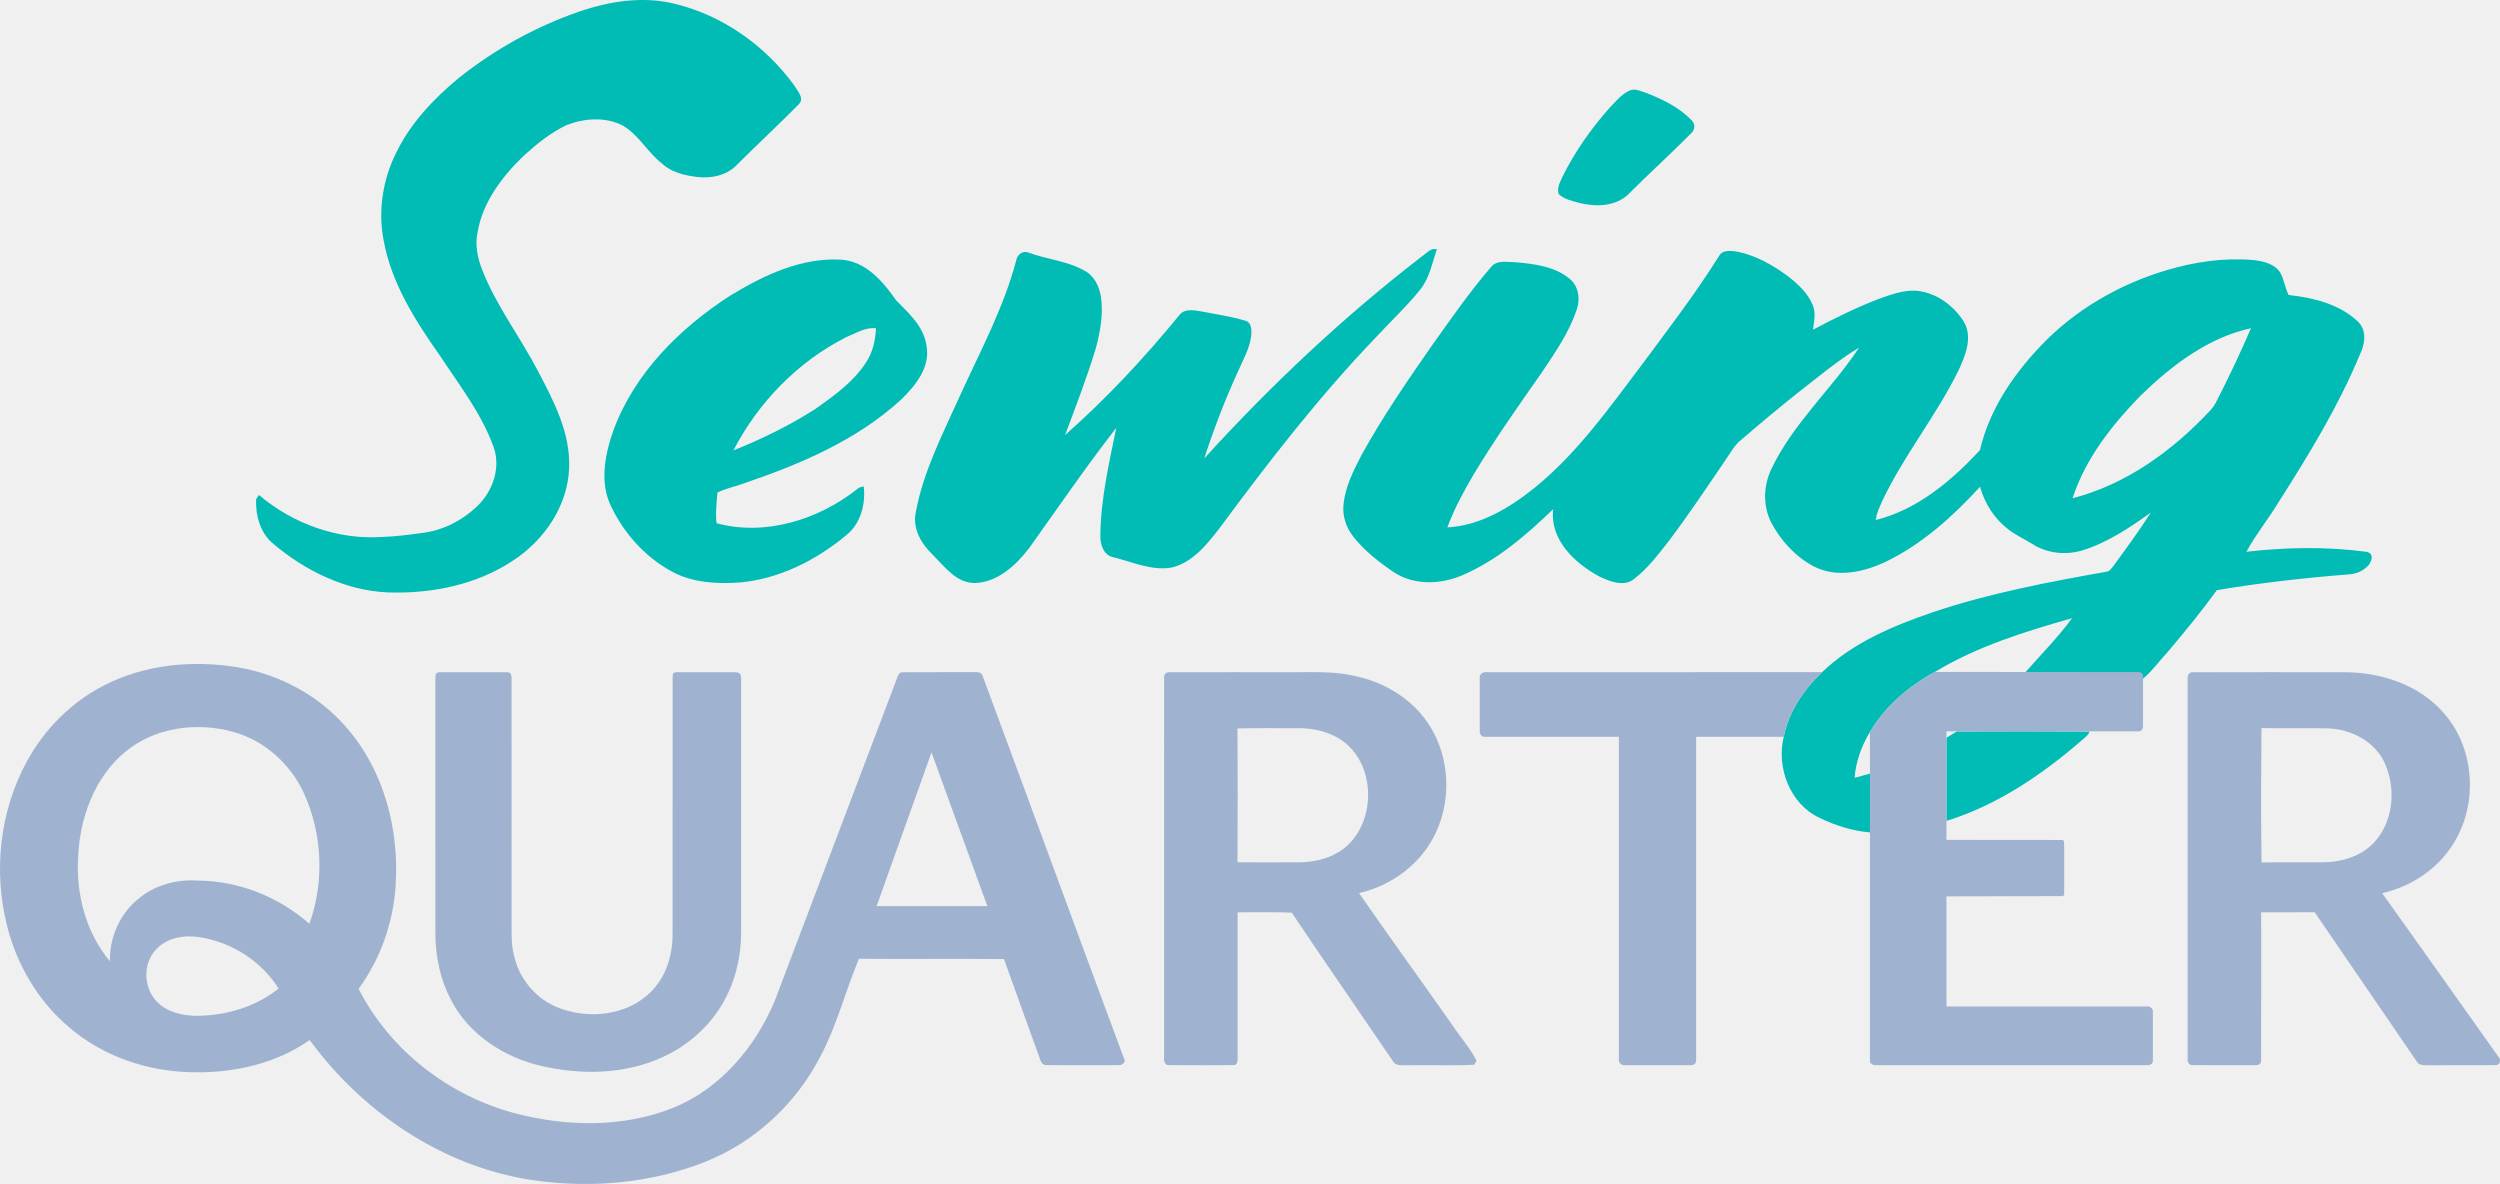
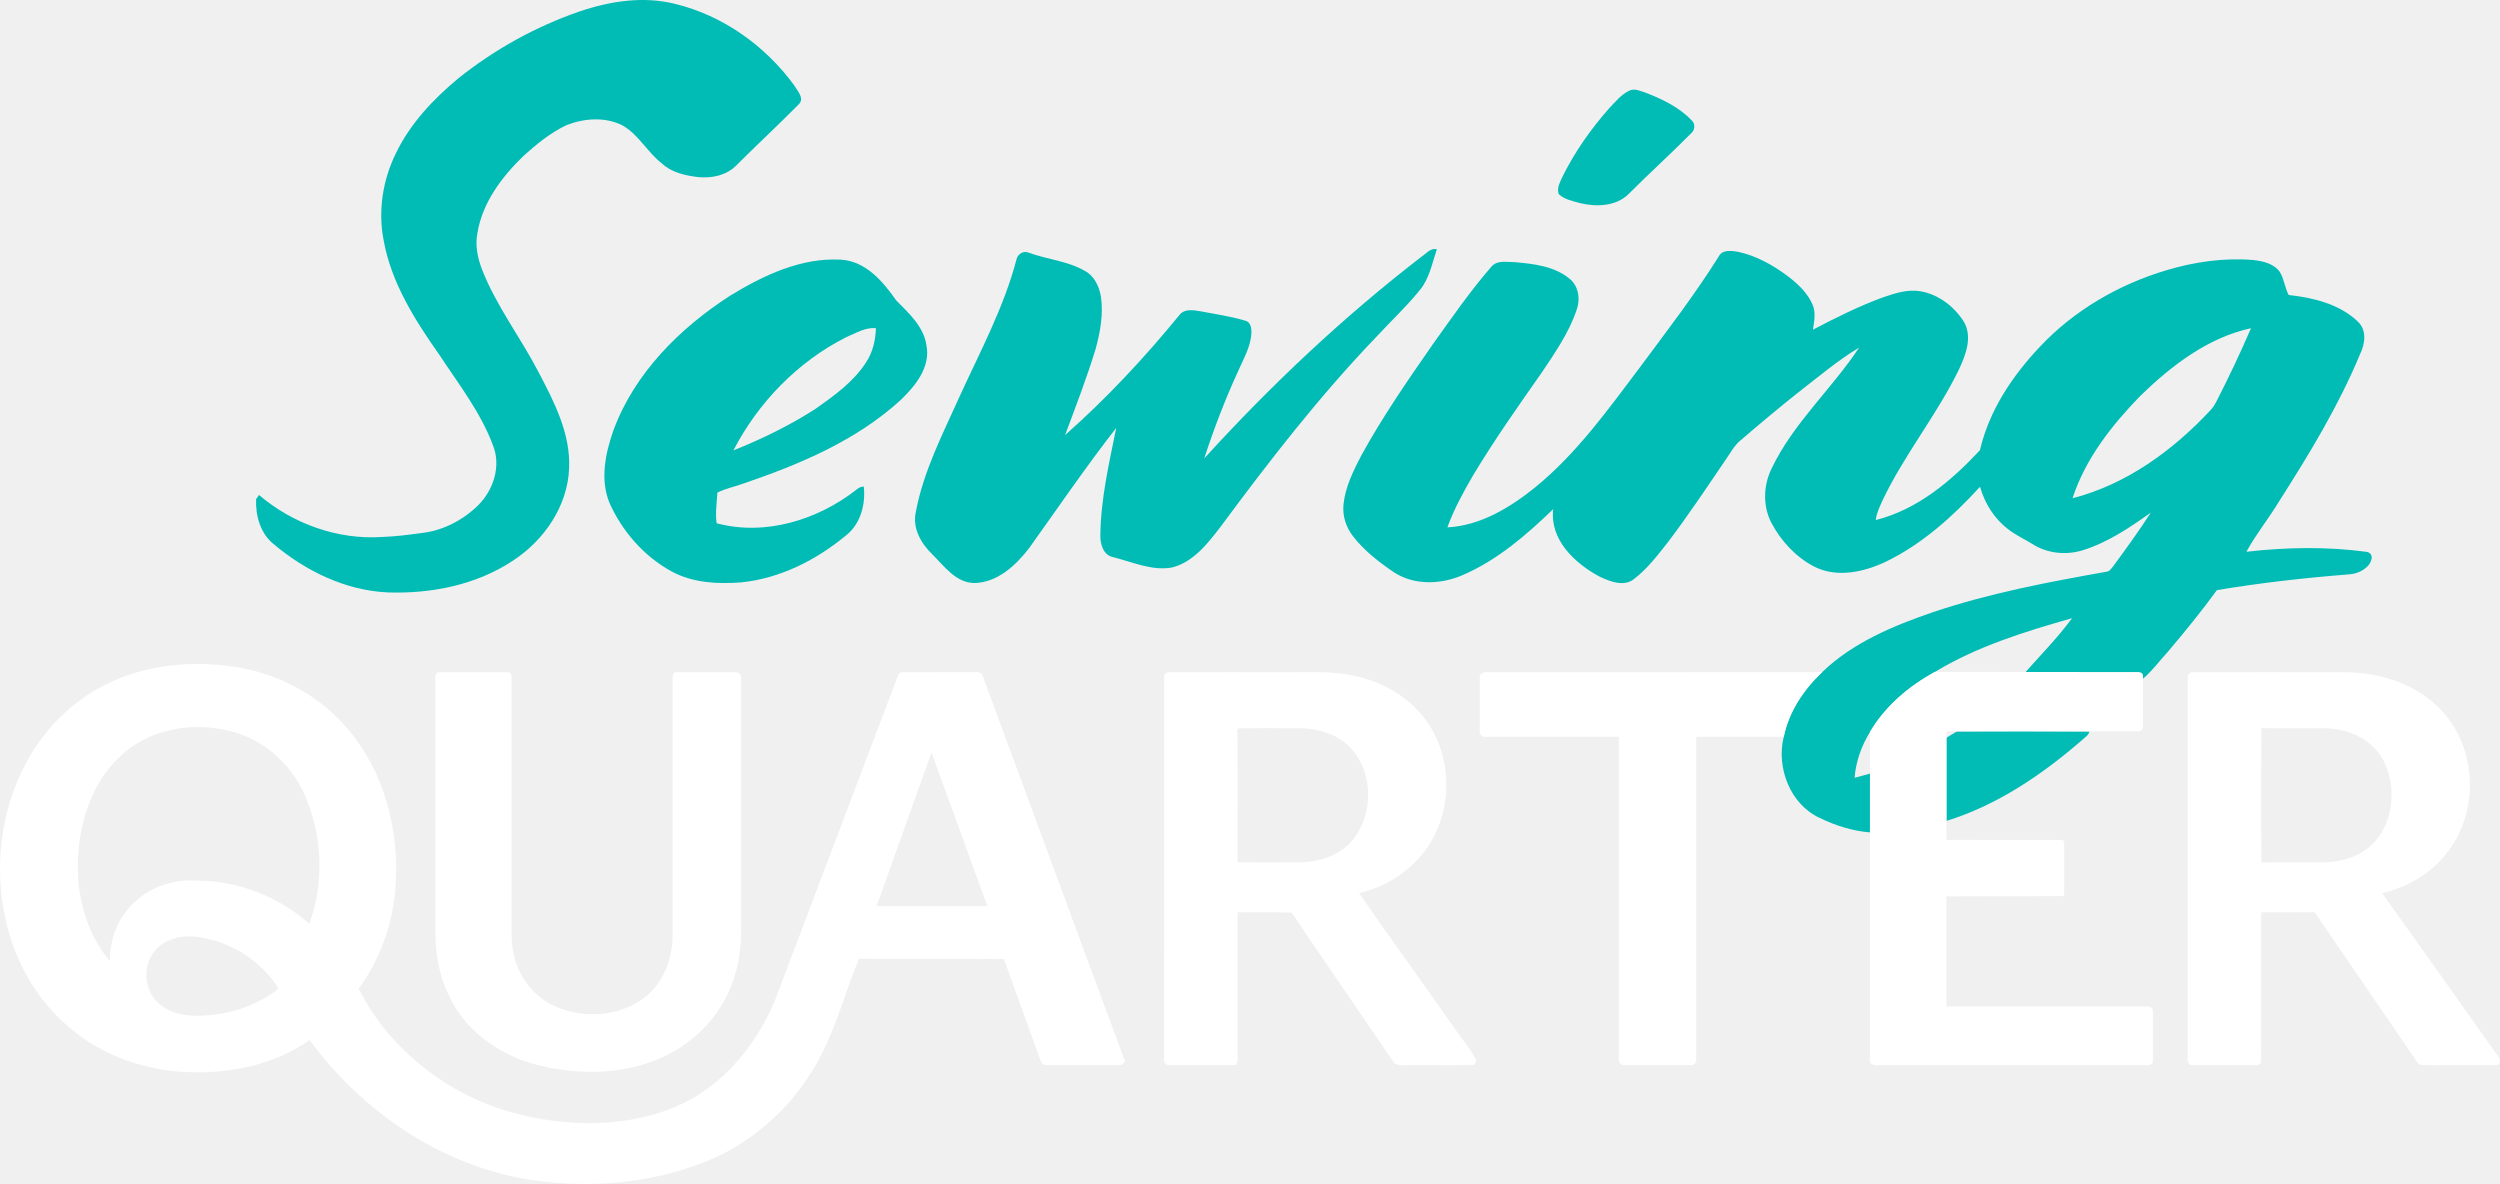
<svg xmlns="http://www.w3.org/2000/svg" id="svg29" width="975.22pt" height="461.85pt" version="1.1" viewBox="0 0 975.22 461.85">
  <g id="#01bcb5ff" transform="translate(-13.811 -13.257)" fill="#01bcb5">
    <path id="path3" d="m239.68 17.8c11.97-4.11 25.1-6.16 37.55-3.01 18.55 4.52 35.09 16.29 46.3 31.65 1.29 2.23 4.38 5.25 1.74 7.63-7.96 8.08-16.32 15.77-24.32 23.8-3.88 3.86-9.6 5.02-14.89 4.46-4.98-0.61-10.27-1.76-14.05-5.31-5.64-4.37-9.02-11.18-15.29-14.79-6.76-3.48-14.91-2.87-21.84-0.2-6.28 2.97-11.73 7.41-16.85 12.04-8.45 8.17-16.02 18.16-17.97 30.04-0.96 4.74 0.03 9.61 1.71 14.07 5.53 14.3 15 26.54 22.03 40.06 6.15 11.71 12.67 24.21 12.01 37.84-0.62 14.66-9.72 27.88-21.77 35.79-14.33 9.56-31.98 13.07-49.01 12.48-16.53-0.76-32.07-8.39-44.57-18.92-5.12-4.16-7-11.08-6.75-17.44 0.28-0.41 0.84-1.24 1.13-1.65 13.2 11.25 30.77 17.58 48.16 16.37 5.07-0.17 10.1-0.82 15.12-1.51 8.36-0.88 16.25-4.99 22.21-10.84 5.96-5.91 9-15.23 5.83-23.27-4.8-12.95-13.42-23.97-20.95-35.4-9.52-13.54-18.71-28-21.72-44.55-2.28-11.47-0.41-23.56 4.72-34.02 5.6-11.65 14.65-21.25 24.52-29.41 14.04-11.2 29.98-20.03 46.95-25.91z" />
    <path id="path5" d="m649.47 48.59c1.97-0.92 4.08 0.11 5.98 0.72 6.68 2.53 13.37 5.74 18.36 10.99 1.43 1.36 1.15 3.8-0.35 5-7.99 8.08-16.44 15.69-24.45 23.74-4.99 4.78-12.59 4.98-18.94 3.43-2.84-0.81-5.98-1.39-8.2-3.47-0.88-2.33 0.47-4.64 1.4-6.71 4.78-9.73 11.1-18.67 18.25-26.8 2.45-2.49 4.69-5.43 7.95-6.9z" />
    <path id="path7" d="m568.4 113.33c1.84-1.18 3.42-3.47 5.91-2.84-1.87 5.5-2.91 11.55-6.78 16.09-5.18 6.41-11.24 12.02-16.81 18.07-22.18 23.11-41.84 48.47-60.86 74.21-5 6.48-10.57 13.7-18.91 15.78-7.82 1.39-15.43-2.18-22.9-4.03-3.91-0.8-5.12-5.18-5-8.65 0.16-14.14 3.4-28 6.2-41.8-11.87 15.24-22.76 31.2-33.98 46.9-5.16 6.73-12.34 13.4-21.29 13.63-7.23-0.02-11.79-6.54-16.44-11.15-4.44-4.25-7.9-10.26-6.47-16.61 2.95-15.8 10.43-30.25 16.97-44.79 8.05-17.66 17.4-34.95 22.33-53.83 0.52-1.96 2.65-3.36 4.64-2.52 7.26 2.68 15.27 3.24 22.05 7.17 3.71 2.01 5.61 6.19 6.24 10.21 0.94 6.75-0.3 13.58-2.06 20.09-3.49 11.42-7.78 22.56-11.96 33.72 16.22-14.32 31.03-30.23 44.72-46.97 2.01-2.44 5.44-1.74 8.16-1.32 5.81 1.14 11.71 1.94 17.4 3.66 2.05 0.44 2.49 2.86 2.41 4.63-0.17 5.4-3.05 10.14-5.14 14.97-5.1 11.1-9.48 22.52-13.26 34.13 26-28.56 54.23-55.16 84.83-78.75z" />
    <path id="path9" d="m684.25 113.34c1.42-2.88 5.06-2.26 7.66-1.84 7.03 1.54 13.46 5.14 19.2 9.41 3.97 3.03 7.85 6.59 9.81 11.29 1.31 3.1 0.55 6.48 0.1 9.67 8.8-4.64 17.73-9.08 27.07-12.53 4.78-1.63 9.83-3.38 14.95-2.44 6.87 1.18 12.87 5.78 16.64 11.52 3.85 6.1 0.89 13.43-1.88 19.33-8.7 17.74-21.39 33.2-29.82 51.09-1 2.36-2.21 4.7-2.46 7.28 16.23-4.06 29.48-15.26 40.64-27.24 3.57-15.43 12.62-28.98 23.38-40.35 13.38-14.26 30.87-24.37 49.55-29.91 10.92-3.25 22.43-4.9 33.83-3.92 3.81 0.46 8.2 1.44 10.4 4.93 1.52 2.73 1.83 5.93 3.27 8.7 9.53 1.03 19.69 3.49 26.85 10.24 3.82 3.45 2.95 8.93 0.9 13.08-8.38 20.13-19.79 38.83-31.48 57.18-4.03 6.69-9.04 12.81-12.75 19.66 15.51-1.77 31.31-2.05 46.82 0.02 1.599 0.261 2.17 1.403 2.04 2.551-0.499 2.486-1.906 3.463-3.443 4.561-1.478 0.966-3.277 1.475-5.047 1.667-17.37 1.35-34.71 3.3-51.89 6.17-6 8.29-12.49 16.21-19.09 24.01-3.27 3.51-6.07 7.46-9.74 10.56-0.13-0.6-19.796 0.038-19.926-0.562-15.09-0.42-10.794-1.848-25.884-2.038 6.12-6.94 12.67-13.54 18.14-21.02-18.41 5.23-37.01 10.97-53.47 20.95-10.18 5.54-19.48 13.39-25.37 23.48-3.31 5.38-5.51 11.52-5.98 17.84 2.02-0.57 4.04-1.13 6.07-1.67 0.01 7.66 0.02 15.32 0 22.97-6.86-0.56-13.54-2.66-19.7-5.67-11.55-5.31-16.98-19.66-14.01-31.65 1.99-9.8 7.8-18.44 14.99-25.22 12.01-11.55 27.71-18.06 43.24-23.39 22.01-7.41 44.89-11.72 67.71-15.78 1.22-0.11 1.86-1.28 2.57-2.12 5.04-6.88 10.07-13.77 14.69-20.94-8.28 5.9-16.87 11.7-26.68 14.73-6.51 2-13.88 1.19-19.62-2.52-3.06-1.94-6.42-3.39-9.26-5.65-5.46-4.08-9.23-10.12-11.08-16.62-10.6 11.57-22.56 22.37-36.79 29.25-8.57 4.06-19.11 6.38-27.96 1.85-7.13-3.73-12.86-9.94-16.61-17-3.46-6.61-3.17-14.74 0.12-21.35 8.46-17.65 23.4-30.89 34.07-47.05-8.42 5.06-15.94 11.49-23.71 17.48-7.59 6.03-15.03 12.26-22.38 18.57-2.65 2.12-4.19 5.2-6.11 7.93-7.27 10.67-14.43 21.44-22.23 31.74-4.09 5.18-8.13 10.56-13.42 14.6-3.96 3.1-9.38 0.91-13.38-0.98-9.64-5.15-19.49-14.36-18.1-26.32-10.48 10.11-21.77 19.89-35.27 25.71-8.48 3.7-18.86 4.11-26.83-1.06-5.87-4-11.63-8.42-15.99-14.09-2.74-3.5-4.18-8-3.7-12.45 0.7-6.81 3.82-13.03 6.93-19.03 8.26-15.06 18.05-29.22 27.84-43.31 7.34-10.25 14.52-20.65 22.78-30.2 2.29-2.89 6.3-1.91 9.5-1.9 7.28 0.66 15.24 1.58 21.08 6.41 3.73 2.94 4.31 8.28 2.71 12.51-3.01 8.71-8.32 16.36-13.4 23.97-9.23 13.17-18.53 26.33-26.82 40.13-3.83 6.56-7.49 13.27-10.11 20.42 12.84-0.67 24.38-7.66 34.16-15.54 16.41-13.34 28.74-30.71 41.37-47.45 10.38-14.01 21.04-27.86 30.31-42.65m164.49 54.33c-11.16 11.47-21.44 24.53-26.45 39.94 21.09-5.41 39.28-18.72 53.93-34.48 0.77-0.84 1.43-1.79 1.96-2.82 4.9-9.51 9.48-19.19 13.72-29.02-16.85 3.67-31.03 14.59-43.16 26.38z" />
    <path id="path11" d="m298.6 128.61c13-7.93 27.72-14.97 43.33-14.06 9.65 0.64 16.35 8.53 21.49 15.9 4.94 5.03 10.74 10.19 11.8 17.58 1.63 8.44-4.3 15.71-9.97 21.17-17.33 15.9-39.45 25.19-61.45 32.68-3.36 1.26-6.95 1.89-10.15 3.54-0.23 3.98-0.84 7.97-0.29 11.95 18.98 5.1 39.59-1.34 54.72-13.24 0.76-0.67 1.65-1.03 2.68-1.08 0.77 6.86-1.21 14.48-6.77 18.94-11.67 9.71-25.88 16.93-41.13 18.46-9.15 0.67-18.84 0.21-27.06-4.29-10.76-5.85-19.25-15.59-24.23-26.72-3.74-9.13-1.62-19.38 1.55-28.35 8.22-22.28 25.84-39.8 45.48-52.48m45.28 16.19c-18.85 9.53-34.31 25.45-43.98 44.16 11.09-4.45 21.91-9.71 31.97-16.17 7.32-5.17 14.88-10.55 19.8-18.2 2.6-3.93 3.67-8.63 3.83-13.29-4.15-0.46-7.91 1.98-11.62 3.5z" />
    <path id="path13" d="m773.1 301.05c1.34-0.83 2.67-1.68 4.06-2.45 17.24-0.06 34.48-0.1 51.71 0.02-0.34 1.54-1.85 2.28-2.87 3.32-15.55 13.49-33.09 25.42-52.9 31.54 0.02-10.81 0.02-21.62 0-32.43z" />
  </g>
-   <g id="#172331ff" transform="translate(-13.811 -13.257)" fill="#9fb3d0">
+   <g id="#172331ff" transform="translate(-13.811 -13.257)" fill="#fff">
    <path id="path16" d="m54.64 280.5c15.77-8.05 34.22-9.8 51.56-6.99 16.57 2.7 32.27 11.1 43.15 23.98 14.41 16.79 20.29 39.68 18.77 61.49-0.95 14.34-5.93 28.38-14.41 40 12.23 24.06 35.32 41.85 61.33 48.64 20.06 5.19 42.07 5.56 61.51-2.28 18.3-7.44 31.81-23.55 39.4-41.44 15.95-42.08 31.91-84.17 47.84-126.26 0.34-1.04 0.97-2.36 2.31-2.14 9.31-0.1 18.63 0.01 27.95-0.05 1.25-0.08 2.89 0.09 3.14 1.65 18.55 50.01 36.87 100.12 55.47 150.12-0.56 1.07-1.42 1.59-2.58 1.54-9.36 0.02-18.73 0.06-28.09-0.01-1.4 0.14-2.18-1.23-2.48-2.36-4.66-13.02-9.45-25.98-14.06-39.01-18.86-0.17-37.72 0.03-56.58-0.11-5.25 12.53-8.56 25.85-14.93 37.89-9.46 18.49-25.53 33.5-44.84 41.23-21.49 8.58-45.4 10.54-68.2 7.14-34.71-5.39-65.73-26.47-86.29-54.57-13.17 9.27-29.67 12.92-45.6 12.57-17.35-0.24-34.81-6.05-48.07-17.39-12.21-10.26-20.69-24.63-24.46-40.07-5.29-21.23-2.73-44.5 7.79-63.76 6.88-12.64 17.48-23.32 30.37-29.81m7.98 26.09c-12.13 10.03-17.76 26.02-18.36 41.4-0.76 14.29 3.09 29.15 12.43 40.22-0.21-9.27 3.87-18.54 11.13-24.37 6.38-5.35 14.91-7.65 23.15-7.08 15.95 0.1 31.57 6.34 43.51 16.84 6-16.44 5.08-35.32-2.24-51.19-5.25-11.21-15.25-20.25-27.25-23.59-14.26-4.06-30.79-1.91-42.37 7.77m314.56 0.18-21.42 59.95 43.21 0.01-21.79-59.96m-302.5 76.89c-5.26 5.49-4.88 14.98 0.35 20.36 4.09 4.22 10.22 5.51 15.9 5.49 11.25-0.15 22.7-3.51 31.55-10.64-6.65-10.62-18.16-17.99-30.49-19.96-6.05-1.07-13 0.01-17.31 4.75z" />
    <path id="path18" d="m185.45 275.47h25.47c1.512 0 2.45-0.093 2.45 2.48 0.02 31.32 0.01 62.65 0.01 93.98 0.02 4.62-0.23 9.32 0.88 13.85 1.88 8.67 7.88 16.39 16.03 20.01 13.18 5.93 31.05 3.54 39.96-8.59 4.1-5.49 5.89-12.43 5.93-19.21 0.02-33.32-0.01-66.63 0.01-99.95 0-2.197 0.158-2.57 1.93-2.57 7.401 0.01 15.168-8e-3 22.442 0 2.005 0 2.368 1.059 2.368 2.57-0.04 31.97 0 66.93-0.02 98.91 0 8.15-1.62 16.36-5.11 23.75-5.07 10.96-14.29 19.77-25.23 24.79-14.76 6.9-31.89 7.2-47.57 3.59-14.56-3.35-28.33-12.25-35.26-25.77-4.12-7.77-5.99-16.59-6.08-25.34-0.03-32.98 0.03-66.95-0.03-99.93 0-1.432 0.01-2.57 1.82-2.57z" />
    <path id="path20" d="m467.92 277.9c-0.27-1.33 0.81-2.66 2.2-2.41 15.94-0.06 31.9-0.01 47.85-0.02 7.99 0.05 16.1-0.42 23.95 1.38 10.67 2.19 20.85 7.8 27.53 16.53 9.6 12.46 11.15 30.34 4.54 44.51-5.52 12.11-17.15 20.84-30.03 23.74 11.88 17.22 24.2 34.13 36.23 51.25 3.09 4.77 7.06 9.09 9.6 14.15-0.22 0.39-0.66 1.19-0.88 1.58-8.61 0.41-17.25 0.03-25.88 0.19-2.07-0.07-4.89 0.48-6-1.81-13.09-19.26-26.38-38.39-39.35-57.73-7.03-0.28-14.06-0.07-21.09-0.12 0.01 18.97 0.01 37.94 0 56.91 0.04 1.02-0.12 2.86-1.61 2.67-8.32 0.13-16.65 0.06-24.98 0.03-1.55 0.26-2.3-1.42-2.09-2.71 0.01-49.38-0.02-98.76 0.01-148.14m28.6 19.53c0.16 17.39 0.06 34.78 0.04 52.17 7.82 0.12 15.64 0.03 23.46 0.05 7.11 0.05 14.54-1.93 19.79-6.93 11-10.76 10.31-31.98-2.8-40.81-4.98-3.34-11.08-4.66-17.02-4.59-7.82 0.06-15.65-0.14-23.47 0.11z" />
    <path id="path22" d="m591.04 277.86c-0.31-1.68 1.46-2.66 2.91-2.39 43.56-0.02 87.11 0.03 130.67-0.03-7.19 6.78-13 15.43-14.99 25.23h-34.16v125.4c0.078 1.542-0.245 2.366-1.71 2.7h-25.76c-1.65 0.28-3.04-1.05-2.69-2.7v-125.4h-52.26c-1.43 0.13-2.24-1.37-2.01-2.62-0.01-6.73-0.03-13.46 0-20.19z" />
    <path id="path24" d="m743.25 298.84c5.89-10.09 15.19-17.94 25.37-23.48l79.27 0.07c2.204 0 1.89 1.641 1.89 2.6v18.09c0.13 1.19-0.49 2.6-1.89 2.42h-74.79v42.34l44.04 0.04c1.839 0 1.89-0.348 1.89 3.02v17.88c0 0.786-0.162 1-1.15 1l-44.78 0.11v42.94c25.99 0.01 51.96 0 77.95 0.01 1.36-0.29 2.83 0.74 2.57 2.23v18.87c0.16 1.42-1.47 1.93-2.59 1.79-35.04 0.02-70.07 0.01-105.1 0.01-1.17 0.14-2.9-0.46-2.68-1.89z" />
    <path id="path26" d="m867.19 277.95c-0.19-1.15 0.59-2.59 1.9-2.45 19.98-0.07 39.96-0.04 59.94-0.01 13.91 0.15 28.42 4.97 37.81 15.63 12.98 14.35 13.89 37.72 2.61 53.32-6.19 8.84-15.93 14.82-26.37 17.25 15.18 21.21 30.23 42.51 45.32 63.79 1.26 1.15 0.54 3.6-1.34 3.28-8.69 0.07-17.37-0.02-26.06 0.04-1.54-0.03-3.47 0.15-4.38-1.37-13.31-19.42-26.56-38.88-39.87-58.3-6.96 0.01-13.92-0.01-20.88 0.01-0.03 19.28 0.07 38.58-0.04 57.86 0.13 1.58-1.51 1.92-2.71 1.78-8.02-0.03-16.04 0.07-24.05-0.04-1.47 0.16-2.06-1.5-1.88-2.67-0.01-49.37-0.01-98.75 0-148.12m28.78 19.34c-0.14 17.46-0.21 34.94 0.04 52.41 7.99-0.12 15.99 0.01 24-0.07 6.55-0.05 13.33-1.88 18.36-6.25 9.12-8.04 10.57-22.53 5.38-33.12-4.01-8.04-12.97-12.52-21.7-12.86-8.7-0.2-17.39 0-26.08-0.11z" />
  </g>
</svg>
